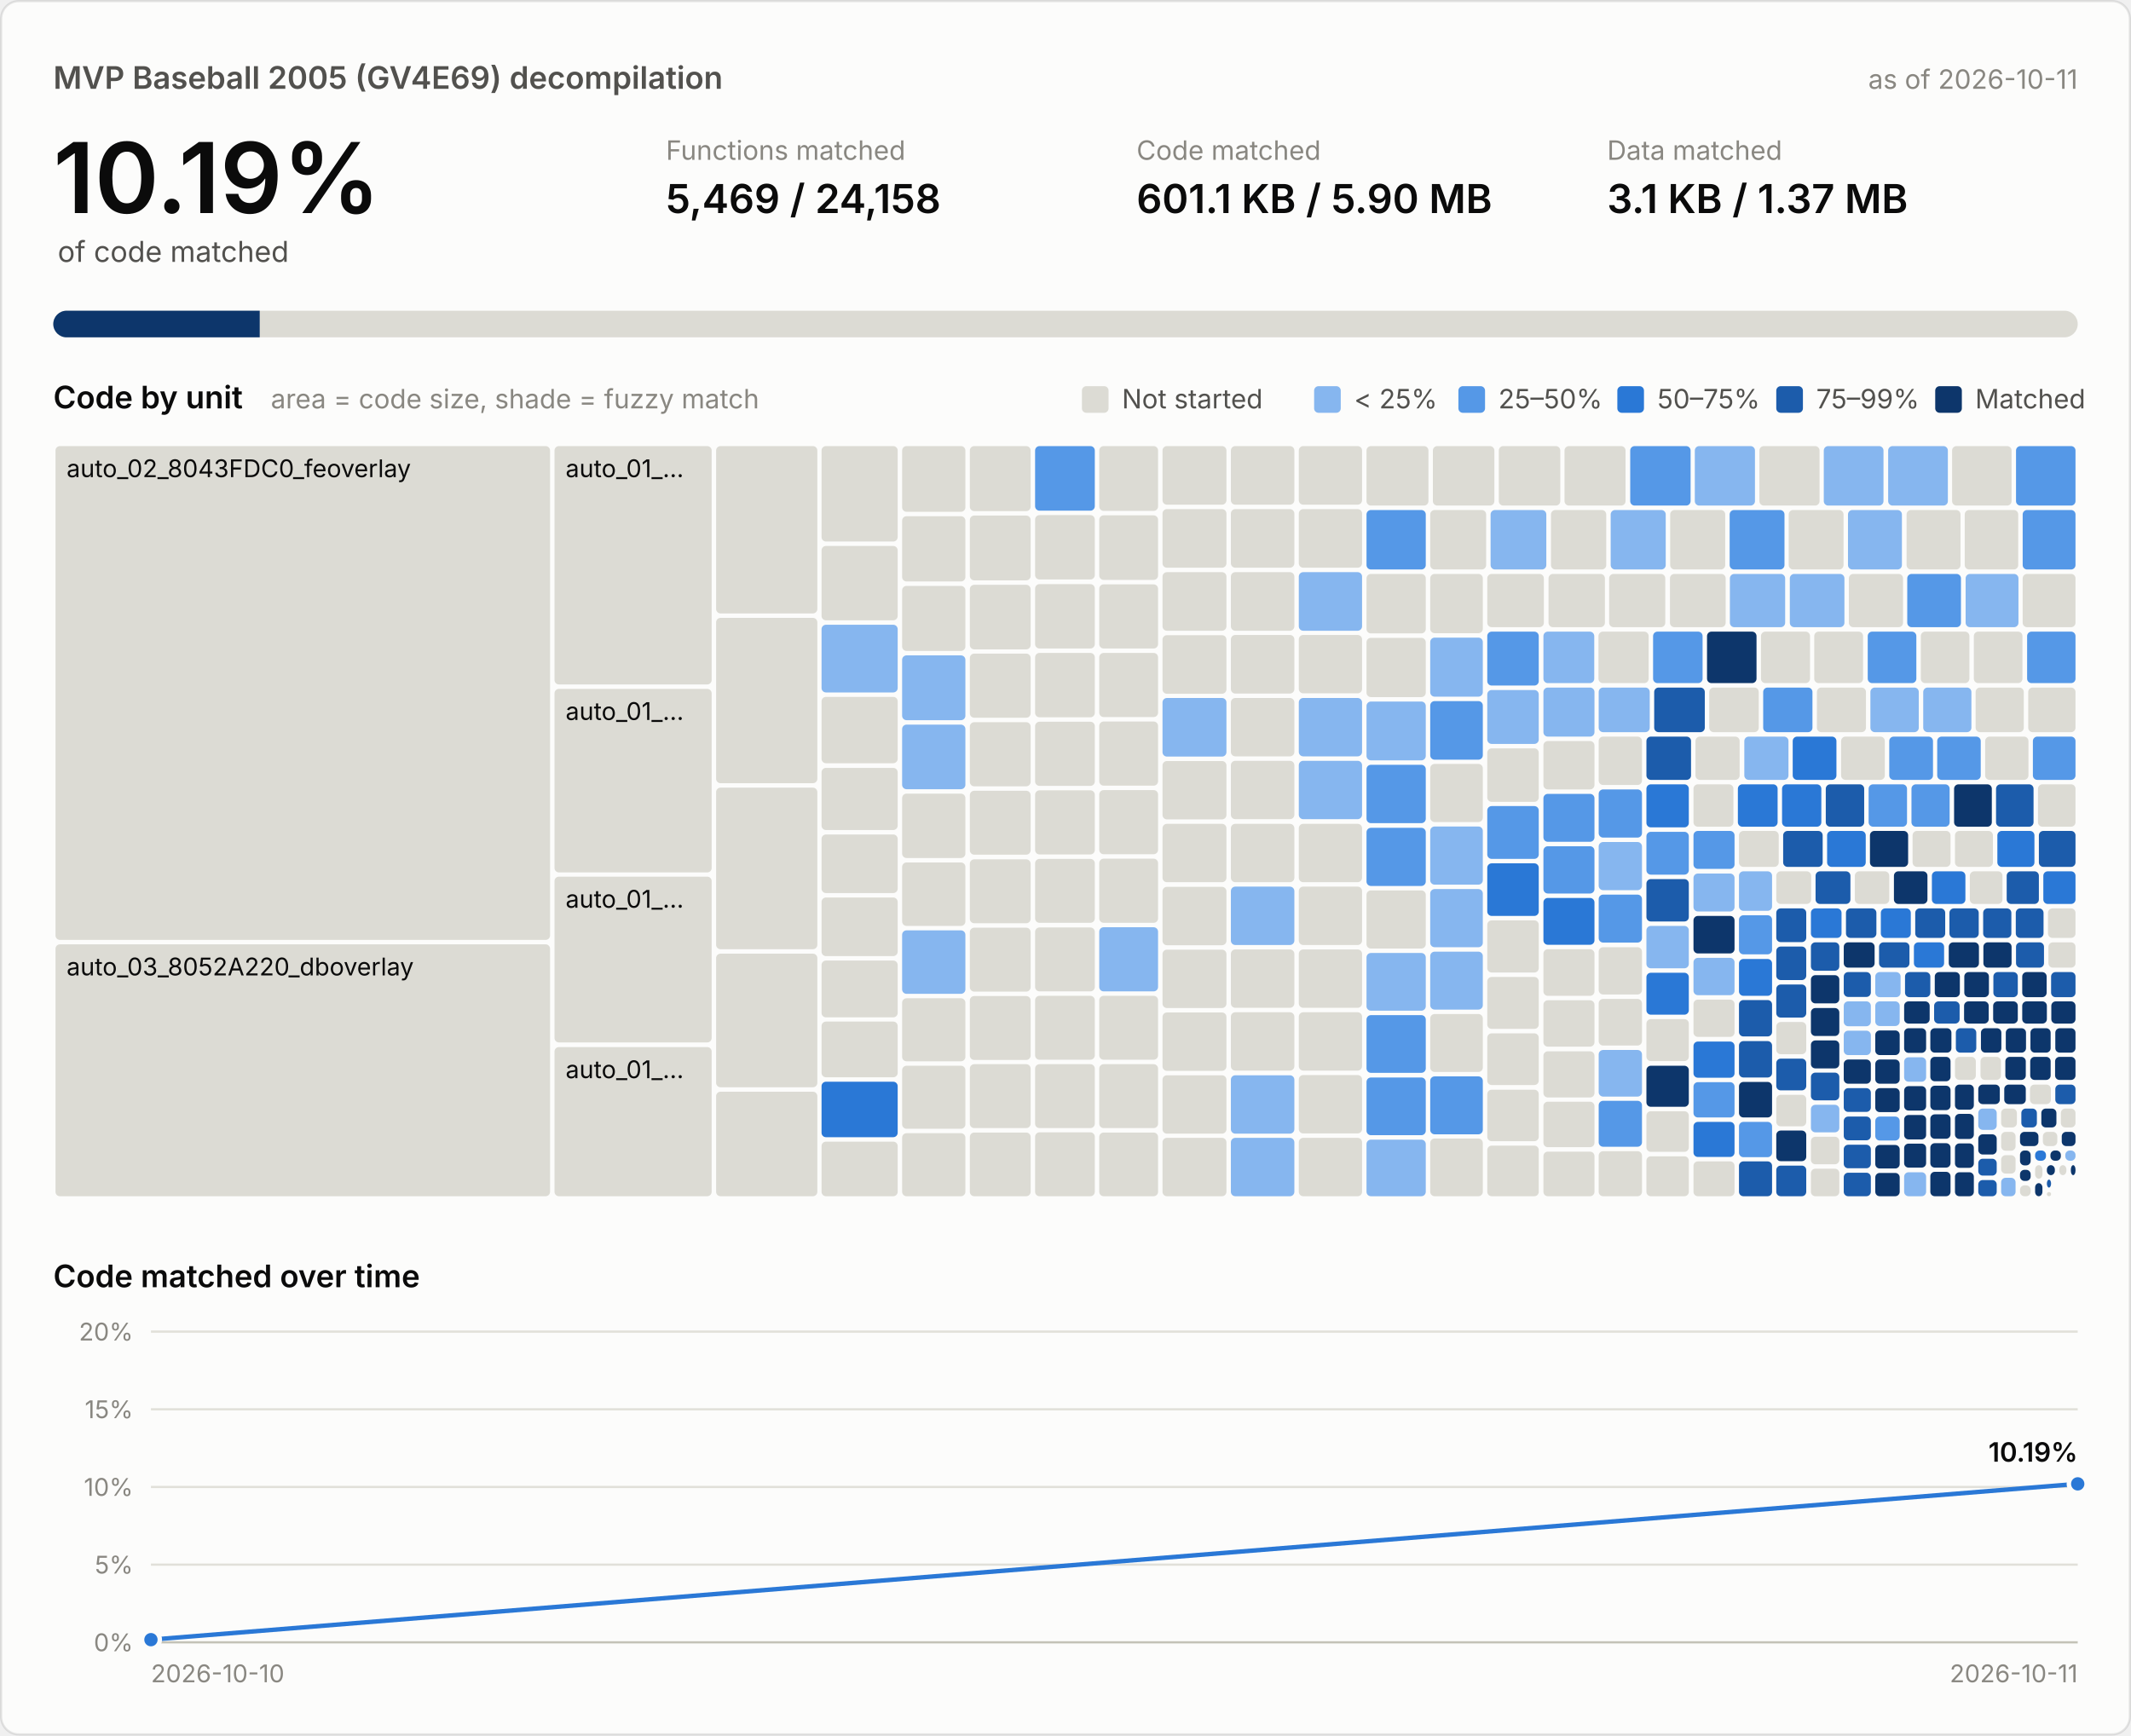
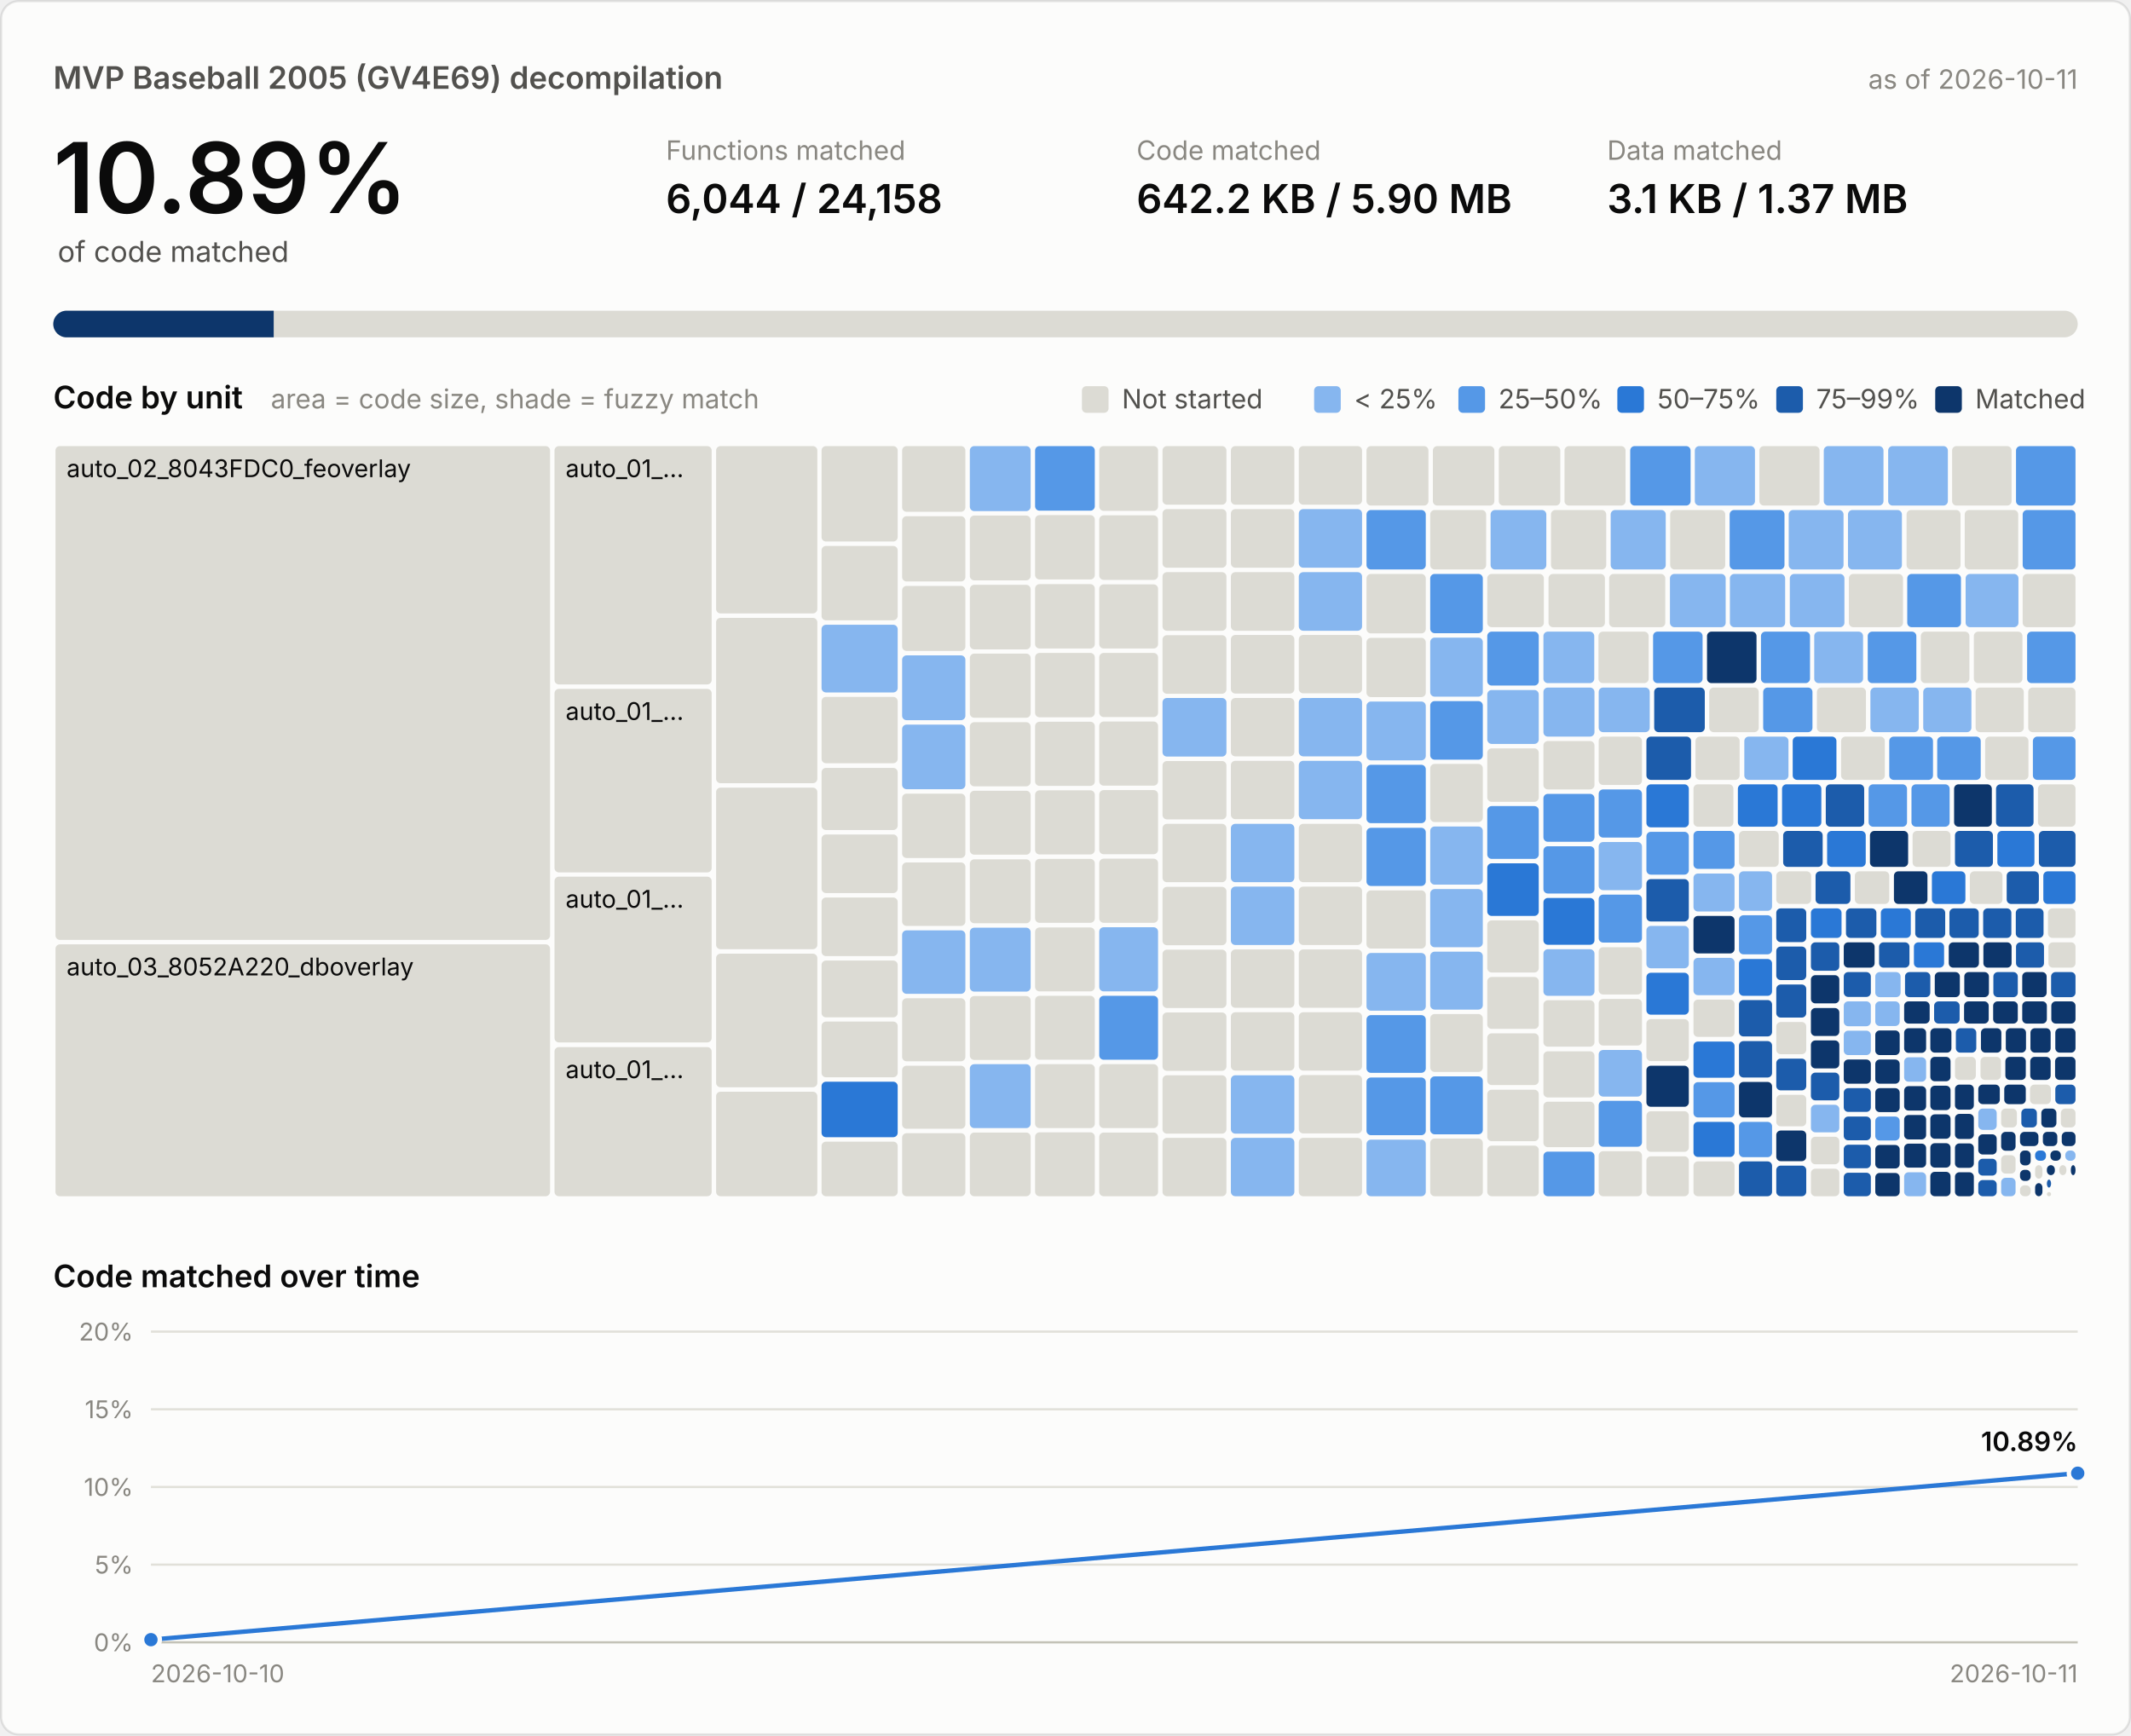
<svg xmlns="http://www.w3.org/2000/svg" width="960" height="782" viewBox="0 0 960 782" role="img" aria-labelledby="title desc">
  <style>
text { font-family: system-ui, -apple-system, "Segoe UI", sans-serif; }
.surface { fill: #fcfcfb; }
.border { fill: none; stroke: rgba(11,11,11,0.10); }
.t1 { fill: #0b0b0b; } .t2 { fill: #52514e; } .t3 { fill: #898781; }
.grid { stroke: #e1e0d9; } .axis { stroke: #c3c2b7; }
.line { fill: none; stroke: #2a78d6; } .dot { fill: #2a78d6; stroke: #fcfcfb; }
.b0 { fill: #dcdbd4; } .b1 { fill: #86b6ef; } .b2 { fill: #5598e7; }
.b3 { fill: #2a78d6; } .b4 { fill: #1c5cab; } .b5 { fill: #0d366b; }
.l0, .l1, .l2, .l3 { fill: #0b0b0b; } .l4, .l5 { fill: #ffffff; }
@media (prefers-color-scheme: dark) {
  .surface { fill: #1a1a19; }
  .border { stroke: rgba(255,255,255,0.10); }
  .t1 { fill: #ffffff; } .t2 { fill: #c3c2b7; } .t3 { fill: #898781; }
  .grid { stroke: #2c2c2a; } .axis { stroke: #383835; }
  .line { stroke: #3987e5; } .dot { fill: #3987e5; stroke: #1a1a19; }
  .b0 { fill: #383835; } .b1 { fill: #184f95; } .b2 { fill: #256abf; }
  .b3 { fill: #3987e5; } .b4 { fill: #6da7ec; } .b5 { fill: #b7d3f6; }
  .l0 { fill: #c3c2b7; } .l1, .l2 { fill: #ffffff; } .l3, .l4, .l5 { fill: #0b0b0b; }
}
</style>
  <rect x="0.5" y="0.5" width="959" height="781" rx="8" class="surface" />
  <rect x="0.5" y="0.5" width="959" height="781" rx="8" class="border" />
  <text x="24.0" y="40.0" class="t2" font-size="14" font-weight="600" text-anchor="start">MVP Baseball 2005 (GV4E69) decompilation</text>
  <text x="936.0" y="40.0" class="t3" font-size="12" font-weight="400" text-anchor="end">as of 2026-10-11</text>
-   <text x="24.0" y="96.0" class="t1" font-size="44" font-weight="600" text-anchor="start">10.19%</text>
+   <text x="24.0" y="96.0" class="t1" font-size="44" font-weight="600" text-anchor="start">10.89%</text>
  <text x="26.0" y="118.0" class="t2" font-size="13" font-weight="400" text-anchor="start">of code matched</text>
  <text x="300.0" y="72.0" class="t3" font-size="12" font-weight="400" text-anchor="start">Functions matched</text>
-   <text x="300.0" y="96.0" class="t1" font-size="18" font-weight="600" text-anchor="start">5,469 / 24,158</text>
+   <text x="300.0" y="96.0" class="t1" font-size="18" font-weight="600" text-anchor="start">6,044 / 24,158</text>
  <text x="512.0" y="72.0" class="t3" font-size="12" font-weight="400" text-anchor="start">Code matched</text>
-   <text x="512.0" y="96.0" class="t1" font-size="18" font-weight="600" text-anchor="start">601.1 KB / 5.90 MB</text>
+   <text x="512.0" y="96.0" class="t1" font-size="18" font-weight="600" text-anchor="start">642.2 KB / 5.90 MB</text>
  <text x="724.0" y="72.0" class="t3" font-size="12" font-weight="400" text-anchor="start">Data matched</text>
  <text x="724.0" y="96.0" class="t1" font-size="18" font-weight="600" text-anchor="start">3.1 KB / 1.37 MB</text>
  <clipPath id="bar">
    <rect x="24" y="140" width="912" height="12" rx="6.0" />
  </clipPath>
  <rect x="24" y="140" width="912" height="12" rx="6.0" class="b0" />
-   <rect x="24" y="140" width="93.0" height="12" class="b5" clip-path="url(#bar)" />
+   <rect x="24" y="140" width="99.3" height="12" class="b5" clip-path="url(#bar)" />
  <text x="24.0" y="184.0" class="t1" font-size="14" font-weight="600" text-anchor="start">Code by unit</text>
  <text x="122.0" y="184.0" class="t3" font-size="12" font-weight="400" text-anchor="start">area = code size, shade = fuzzy match</text>
  <rect x="487.4" y="174" width="12" height="12" rx="2" class="b0" />
  <text x="505.4" y="184.0" class="t2" font-size="12" font-weight="400" text-anchor="start">Not started</text>
  <rect x="592.0" y="174" width="12" height="12" rx="2" class="b1" />
  <text x="610.0" y="184.0" class="t2" font-size="12" font-weight="400" text-anchor="start">&lt; 25%</text>
  <rect x="657.0" y="174" width="12" height="12" rx="2" class="b2" />
  <text x="675.0" y="184.0" class="t2" font-size="12" font-weight="400" text-anchor="start">25–50%</text>
  <rect x="728.6" y="174" width="12" height="12" rx="2" class="b3" />
  <text x="746.6" y="184.0" class="t2" font-size="12" font-weight="400" text-anchor="start">50–75%</text>
  <rect x="800.2" y="174" width="12" height="12" rx="2" class="b4" />
  <text x="818.2" y="184.0" class="t2" font-size="12" font-weight="400" text-anchor="start">75–99%</text>
  <rect x="871.8" y="174" width="12" height="12" rx="2" class="b5" />
  <text x="889.8" y="184.0" class="t2" font-size="12" font-weight="400" text-anchor="start">Matched</text>
  <g id="treemap">
    <rect x="25.0" y="201.0" width="222.8" height="222.5" rx="2" class="b0" />
    <text x="30.0" y="215.0" class="l0" font-size="11" font-weight="400" text-anchor="start">auto_02_8043FDC0_feoverlay</text>
    <rect x="25.0" y="425.5" width="222.8" height="113.5" rx="2" class="b0" />
    <text x="30.0" y="439.5" class="l0" font-size="11" font-weight="400" text-anchor="start">auto_03_8052A220_dboverlay</text>
    <rect x="249.8" y="201.0" width="70.8" height="107.4" rx="2" class="b0" />
    <text x="254.8" y="215.0" class="l0" font-size="11" font-weight="400" text-anchor="start">auto_01_…</text>
    <rect x="249.8" y="310.4" width="70.8" height="82.7" rx="2" class="b0" />
    <text x="254.8" y="324.4" class="l0" font-size="11" font-weight="400" text-anchor="start">auto_01_…</text>
    <rect x="249.8" y="395.0" width="70.8" height="74.7" rx="2" class="b0" />
    <text x="254.8" y="409.0" class="l0" font-size="11" font-weight="400" text-anchor="start">auto_01_…</text>
    <rect x="249.8" y="471.8" width="70.8" height="67.2" rx="2" class="b0" />
    <text x="254.8" y="485.8" class="l0" font-size="11" font-weight="400" text-anchor="start">auto_01_…</text>
    <rect x="322.6" y="201.0" width="45.6" height="75.4" rx="2" class="b0" />
    <rect x="322.6" y="278.4" width="45.6" height="74.5" rx="2" class="b0" />
    <rect x="322.6" y="354.9" width="45.6" height="72.8" rx="2" class="b0" />
    <rect x="322.6" y="429.7" width="45.6" height="60.2" rx="2" class="b0" />
    <rect x="322.6" y="491.9" width="45.6" height="47.1" rx="2" class="b0" />
    <rect x="370.1" y="201.0" width="34.3" height="43.0" rx="2" class="b0" />
    <rect x="370.1" y="246.0" width="34.3" height="33.5" rx="2" class="b0" />
    <rect x="370.1" y="281.5" width="34.3" height="30.5" rx="2" class="b1" />
    <rect x="370.1" y="314.0" width="34.3" height="29.9" rx="2" class="b0" />
    <rect x="370.1" y="346.0" width="34.3" height="28.0" rx="2" class="b0" />
    <rect x="370.1" y="376.0" width="34.3" height="26.4" rx="2" class="b0" />
    <rect x="370.1" y="404.4" width="34.3" height="26.4" rx="2" class="b0" />
    <rect x="370.1" y="432.8" width="34.3" height="25.6" rx="2" class="b0" />
    <rect x="370.1" y="460.3" width="34.3" height="25.1" rx="2" class="b0" />
    <rect x="370.1" y="487.4" width="34.3" height="25.0" rx="2" class="b3" />
    <rect x="370.1" y="514.4" width="34.3" height="24.6" rx="2" class="b0" />
    <rect x="406.4" y="201.0" width="28.5" height="29.6" rx="2" class="b0" />
    <rect x="406.4" y="232.6" width="28.5" height="29.4" rx="2" class="b0" />
    <rect x="406.4" y="264.0" width="28.5" height="29.3" rx="2" class="b0" />
    <rect x="406.4" y="295.3" width="28.5" height="29.2" rx="2" class="b1" />
    <rect x="406.4" y="326.5" width="28.5" height="29.1" rx="2" class="b1" />
    <rect x="406.4" y="357.6" width="28.5" height="29.0" rx="2" class="b0" />
    <rect x="406.4" y="388.6" width="28.5" height="28.6" rx="2" class="b0" />
    <rect x="406.4" y="419.2" width="28.5" height="28.6" rx="2" class="b1" />
    <rect x="406.4" y="449.8" width="28.5" height="28.4" rx="2" class="b0" />
    <rect x="406.4" y="480.2" width="28.5" height="28.4" rx="2" class="b0" />
    <rect x="406.4" y="510.6" width="28.5" height="28.4" rx="2" class="b0" />
-     <rect x="436.9" y="201.0" width="27.4" height="29.3" rx="2" class="b0" />
+     <rect x="436.9" y="201.0" width="27.4" height="29.3" rx="2" class="b1" />
    <rect x="436.9" y="232.3" width="27.4" height="29.2" rx="2" class="b0" />
    <rect x="436.9" y="263.5" width="27.4" height="29.1" rx="2" class="b0" />
    <rect x="436.9" y="294.5" width="27.4" height="28.9" rx="2" class="b0" />
    <rect x="436.9" y="325.4" width="27.4" height="28.9" rx="2" class="b0" />
    <rect x="436.9" y="356.3" width="27.4" height="28.8" rx="2" class="b0" />
    <rect x="436.9" y="387.2" width="27.4" height="28.8" rx="2" class="b0" />
-     <rect x="436.9" y="418.0" width="27.4" height="28.8" rx="2" class="b0" />
+     <rect x="436.9" y="418.0" width="27.4" height="28.8" rx="2" class="b1" />
    <rect x="436.9" y="448.8" width="27.4" height="28.8" rx="2" class="b0" />
-     <rect x="436.9" y="479.5" width="27.4" height="28.8" rx="2" class="b0" />
+     <rect x="436.9" y="479.5" width="27.4" height="28.8" rx="2" class="b1" />
    <rect x="436.9" y="510.3" width="27.4" height="28.7" rx="2" class="b0" />
    <rect x="466.3" y="201.0" width="26.9" height="29.1" rx="2" class="b2" />
    <rect x="466.3" y="232.1" width="26.9" height="29.0" rx="2" class="b0" />
    <rect x="466.3" y="263.2" width="26.9" height="29.0" rx="2" class="b0" />
    <rect x="466.3" y="294.2" width="26.9" height="29.0" rx="2" class="b0" />
    <rect x="466.3" y="325.2" width="26.9" height="28.9" rx="2" class="b0" />
    <rect x="466.3" y="356.1" width="26.9" height="28.9" rx="2" class="b0" />
    <rect x="466.3" y="387.0" width="26.9" height="28.8" rx="2" class="b0" />
    <rect x="466.3" y="417.9" width="26.9" height="28.8" rx="2" class="b0" />
    <rect x="466.3" y="448.7" width="26.9" height="28.8" rx="2" class="b0" />
    <rect x="466.3" y="479.5" width="26.9" height="28.8" rx="2" class="b0" />
    <rect x="466.3" y="510.2" width="26.9" height="28.8" rx="2" class="b0" />
    <rect x="495.2" y="201.0" width="26.5" height="29.2" rx="2" class="b0" />
    <rect x="495.2" y="232.2" width="26.5" height="29.1" rx="2" class="b0" />
    <rect x="495.2" y="263.3" width="26.5" height="28.9" rx="2" class="b0" />
    <rect x="495.2" y="294.2" width="26.5" height="28.9" rx="2" class="b0" />
    <rect x="495.2" y="325.1" width="26.5" height="28.9" rx="2" class="b0" />
    <rect x="495.2" y="356.0" width="26.5" height="28.9" rx="2" class="b0" />
    <rect x="495.2" y="386.9" width="26.5" height="28.9" rx="2" class="b0" />
    <rect x="495.2" y="417.8" width="26.5" height="28.9" rx="2" class="b1" />
-     <rect x="495.2" y="448.7" width="26.5" height="28.8" rx="2" class="b0" />
+     <rect x="495.2" y="448.7" width="26.5" height="28.8" rx="2" class="b2" />
    <rect x="495.2" y="479.5" width="26.5" height="28.8" rx="2" class="b0" />
    <rect x="495.2" y="510.3" width="26.5" height="28.7" rx="2" class="b0" />
    <rect x="523.7" y="201.0" width="28.8" height="26.4" rx="2" class="b0" />
    <rect x="523.7" y="229.4" width="28.8" height="26.4" rx="2" class="b0" />
    <rect x="523.7" y="257.8" width="28.8" height="26.4" rx="2" class="b0" />
    <rect x="523.7" y="286.2" width="28.8" height="26.4" rx="2" class="b0" />
    <rect x="523.7" y="314.5" width="28.8" height="26.4" rx="2" class="b1" />
    <rect x="523.7" y="342.9" width="28.8" height="26.3" rx="2" class="b0" />
    <rect x="523.7" y="371.2" width="28.8" height="26.3" rx="2" class="b0" />
    <rect x="523.7" y="399.6" width="28.8" height="26.3" rx="2" class="b0" />
    <rect x="523.7" y="427.9" width="28.8" height="26.3" rx="2" class="b0" />
    <rect x="523.7" y="456.2" width="28.8" height="26.3" rx="2" class="b0" />
    <rect x="523.7" y="484.5" width="28.8" height="26.3" rx="2" class="b0" />
    <rect x="523.7" y="512.7" width="28.8" height="26.3" rx="2" class="b0" />
    <rect x="554.5" y="201.0" width="28.6" height="26.4" rx="2" class="b0" />
    <rect x="554.5" y="229.4" width="28.6" height="26.4" rx="2" class="b0" />
    <rect x="554.5" y="257.8" width="28.6" height="26.4" rx="2" class="b0" />
    <rect x="554.5" y="286.1" width="28.6" height="26.4" rx="2" class="b0" />
    <rect x="554.5" y="314.5" width="28.6" height="26.3" rx="2" class="b0" />
    <rect x="554.5" y="342.8" width="28.6" height="26.3" rx="2" class="b0" />
-     <rect x="554.5" y="371.2" width="28.6" height="26.3" rx="2" class="b0" />
+     <rect x="554.5" y="371.2" width="28.6" height="26.3" rx="2" class="b1" />
    <rect x="554.5" y="399.5" width="28.6" height="26.3" rx="2" class="b1" />
    <rect x="554.5" y="427.8" width="28.6" height="26.3" rx="2" class="b0" />
    <rect x="554.5" y="456.1" width="28.6" height="26.3" rx="2" class="b0" />
    <rect x="554.5" y="484.5" width="28.6" height="26.3" rx="2" class="b1" />
    <rect x="554.5" y="512.7" width="28.6" height="26.3" rx="2" class="b1" />
    <rect x="585.1" y="201.0" width="28.5" height="26.4" rx="2" class="b0" />
-     <rect x="585.1" y="229.4" width="28.5" height="26.4" rx="2" class="b0" />
+     <rect x="585.1" y="229.4" width="28.5" height="26.4" rx="2" class="b1" />
    <rect x="585.1" y="257.8" width="28.5" height="26.4" rx="2" class="b1" />
    <rect x="585.1" y="286.1" width="28.5" height="26.3" rx="2" class="b0" />
    <rect x="585.1" y="314.5" width="28.5" height="26.3" rx="2" class="b1" />
    <rect x="585.1" y="342.8" width="28.5" height="26.3" rx="2" class="b1" />
    <rect x="585.1" y="371.2" width="28.5" height="26.3" rx="2" class="b0" />
    <rect x="585.1" y="399.5" width="28.5" height="26.3" rx="2" class="b0" />
    <rect x="585.1" y="427.8" width="28.5" height="26.3" rx="2" class="b0" />
    <rect x="585.1" y="456.1" width="28.5" height="26.3" rx="2" class="b0" />
    <rect x="585.1" y="484.4" width="28.5" height="26.3" rx="2" class="b0" />
    <rect x="585.1" y="512.7" width="28.5" height="26.3" rx="2" class="b0" />
    <rect x="615.6" y="201.0" width="27.9" height="26.8" rx="2" class="b0" />
    <rect x="645.5" y="201.0" width="27.7" height="26.8" rx="2" class="b0" />
    <rect x="675.2" y="201.0" width="27.7" height="26.8" rx="2" class="b0" />
    <rect x="704.8" y="201.0" width="27.5" height="26.8" rx="2" class="b0" />
    <rect x="734.4" y="201.0" width="27.2" height="26.8" rx="2" class="b2" />
    <rect x="763.5" y="201.0" width="27.1" height="26.8" rx="2" class="b1" />
    <rect x="792.6" y="201.0" width="27.1" height="26.8" rx="2" class="b0" />
    <rect x="821.6" y="201.0" width="26.9" height="26.8" rx="2" class="b1" />
    <rect x="850.6" y="201.0" width="26.9" height="26.8" rx="2" class="b1" />
    <rect x="879.4" y="201.0" width="26.8" height="26.8" rx="2" class="b0" />
    <rect x="908.2" y="201.0" width="26.8" height="26.8" rx="2" class="b2" />
    <rect x="615.6" y="229.8" width="26.7" height="26.8" rx="2" class="b2" />
    <rect x="615.6" y="258.6" width="26.7" height="26.8" rx="2" class="b0" />
    <rect x="615.6" y="287.4" width="26.7" height="26.7" rx="2" class="b0" />
    <rect x="615.6" y="316.1" width="26.7" height="26.5" rx="2" class="b1" />
    <rect x="615.6" y="344.6" width="26.7" height="26.3" rx="2" class="b2" />
    <rect x="615.6" y="373.0" width="26.7" height="26.2" rx="2" class="b2" />
    <rect x="615.6" y="401.2" width="26.7" height="26.2" rx="2" class="b0" />
    <rect x="615.6" y="429.4" width="26.7" height="26.0" rx="2" class="b1" />
    <rect x="615.6" y="457.4" width="26.7" height="26.0" rx="2" class="b2" />
    <rect x="615.6" y="485.5" width="26.7" height="26.0" rx="2" class="b2" />
    <rect x="615.6" y="513.5" width="26.7" height="25.5" rx="2" class="b1" />
    <rect x="644.3" y="229.8" width="25.2" height="26.8" rx="2" class="b0" />
    <rect x="671.5" y="229.8" width="25.1" height="26.8" rx="2" class="b1" />
    <rect x="698.7" y="229.8" width="24.9" height="26.8" rx="2" class="b0" />
    <rect x="725.6" y="229.8" width="24.8" height="26.8" rx="2" class="b1" />
    <rect x="752.4" y="229.8" width="24.8" height="26.8" rx="2" class="b0" />
    <rect x="779.2" y="229.8" width="24.7" height="26.8" rx="2" class="b2" />
-     <rect x="805.8" y="229.8" width="24.7" height="26.8" rx="2" class="b0" />
+     <rect x="805.8" y="229.8" width="24.7" height="26.8" rx="2" class="b1" />
    <rect x="832.5" y="229.8" width="24.3" height="26.8" rx="2" class="b1" />
    <rect x="858.9" y="229.8" width="24.3" height="26.8" rx="2" class="b0" />
    <rect x="885.1" y="229.8" width="24.1" height="26.8" rx="2" class="b0" />
    <rect x="911.2" y="229.8" width="23.8" height="26.8" rx="2" class="b2" />
-     <rect x="644.3" y="258.6" width="23.7" height="26.7" rx="2" class="b0" />
+     <rect x="644.3" y="258.6" width="23.7" height="26.7" rx="2" class="b2" />
    <rect x="644.3" y="287.3" width="23.7" height="26.6" rx="2" class="b1" />
    <rect x="644.3" y="315.9" width="23.7" height="26.4" rx="2" class="b2" />
    <rect x="644.3" y="344.2" width="23.7" height="26.2" rx="2" class="b0" />
    <rect x="644.3" y="372.4" width="23.7" height="26.2" rx="2" class="b1" />
    <rect x="644.3" y="400.6" width="23.7" height="26.2" rx="2" class="b1" />
    <rect x="644.3" y="428.8" width="23.7" height="26.1" rx="2" class="b1" />
    <rect x="644.3" y="456.9" width="23.7" height="26.1" rx="2" class="b0" />
    <rect x="644.3" y="485.0" width="23.7" height="26.1" rx="2" class="b2" />
    <rect x="644.3" y="513.0" width="23.7" height="26.0" rx="2" class="b0" />
    <rect x="670.0" y="258.6" width="25.5" height="24.0" rx="2" class="b0" />
    <rect x="697.6" y="258.6" width="25.4" height="24.0" rx="2" class="b0" />
    <rect x="724.9" y="258.6" width="25.3" height="24.0" rx="2" class="b0" />
-     <rect x="752.3" y="258.6" width="25.1" height="24.0" rx="2" class="b0" />
+     <rect x="752.3" y="258.6" width="25.1" height="24.0" rx="2" class="b1" />
    <rect x="779.3" y="258.6" width="24.9" height="24.0" rx="2" class="b1" />
    <rect x="806.3" y="258.6" width="24.6" height="24.0" rx="2" class="b1" />
    <rect x="832.9" y="258.6" width="24.4" height="24.0" rx="2" class="b0" />
    <rect x="859.2" y="258.6" width="24.2" height="24.0" rx="2" class="b2" />
    <rect x="885.5" y="258.6" width="23.8" height="24.0" rx="2" class="b1" />
    <rect x="911.2" y="258.6" width="23.8" height="24.0" rx="2" class="b0" />
    <rect x="670.0" y="284.6" width="23.2" height="24.3" rx="2" class="b2" />
    <rect x="670.0" y="310.9" width="23.2" height="24.3" rx="2" class="b1" />
    <rect x="670.0" y="337.2" width="23.2" height="24.1" rx="2" class="b0" />
    <rect x="670.0" y="363.2" width="23.2" height="23.8" rx="2" class="b2" />
    <rect x="670.0" y="389.0" width="23.2" height="23.7" rx="2" class="b3" />
    <rect x="670.0" y="414.7" width="23.2" height="23.5" rx="2" class="b0" />
    <rect x="670.0" y="440.2" width="23.2" height="23.4" rx="2" class="b0" />
    <rect x="670.0" y="465.6" width="23.2" height="23.3" rx="2" class="b0" />
    <rect x="670.0" y="491.0" width="23.2" height="23.2" rx="2" class="b0" />
    <rect x="670.0" y="516.2" width="23.2" height="22.8" rx="2" class="b0" />
    <rect x="695.3" y="284.6" width="22.9" height="23.2" rx="2" class="b1" />
    <rect x="720.1" y="284.6" width="22.6" height="23.2" rx="2" class="b0" />
    <rect x="744.7" y="284.6" width="22.3" height="23.2" rx="2" class="b2" />
    <rect x="769.0" y="284.6" width="22.3" height="23.2" rx="2" class="b5" />
-     <rect x="793.3" y="284.6" width="22.1" height="23.2" rx="2" class="b0" />
-     <rect x="817.3" y="284.6" width="22.0" height="23.2" rx="2" class="b0" />
+     <rect x="793.3" y="284.6" width="22.1" height="23.2" rx="2" class="b2" />
+     <rect x="817.3" y="284.6" width="22.0" height="23.2" rx="2" class="b1" />
    <rect x="841.4" y="284.6" width="21.9" height="23.2" rx="2" class="b2" />
    <rect x="865.3" y="284.6" width="21.9" height="23.2" rx="2" class="b0" />
    <rect x="889.2" y="284.6" width="21.9" height="23.2" rx="2" class="b0" />
    <rect x="913.2" y="284.6" width="21.8" height="23.2" rx="2" class="b2" />
    <rect x="695.3" y="309.8" width="23.0" height="22.1" rx="2" class="b1" />
    <rect x="695.3" y="333.9" width="23.0" height="21.8" rx="2" class="b0" />
    <rect x="695.3" y="357.7" width="23.0" height="21.6" rx="2" class="b2" />
    <rect x="695.3" y="381.3" width="23.0" height="21.3" rx="2" class="b2" />
    <rect x="695.3" y="404.6" width="23.0" height="21.1" rx="2" class="b3" />
-     <rect x="695.3" y="427.7" width="23.0" height="21.0" rx="2" class="b0" />
+     <rect x="695.3" y="427.7" width="23.0" height="21.0" rx="2" class="b1" />
    <rect x="695.3" y="450.7" width="23.0" height="20.9" rx="2" class="b0" />
    <rect x="695.3" y="473.7" width="23.0" height="20.8" rx="2" class="b0" />
    <rect x="695.3" y="496.4" width="23.0" height="20.5" rx="2" class="b0" />
-     <rect x="695.3" y="518.9" width="23.0" height="20.1" rx="2" class="b0" />
+     <rect x="695.3" y="518.9" width="23.0" height="20.1" rx="2" class="b2" />
    <rect x="720.2" y="309.8" width="23.0" height="20.1" rx="2" class="b1" />
    <rect x="745.2" y="309.8" width="22.8" height="20.1" rx="2" class="b4" />
    <rect x="770.0" y="309.8" width="22.3" height="20.1" rx="2" class="b0" />
    <rect x="794.3" y="309.8" width="22.2" height="20.1" rx="2" class="b2" />
    <rect x="818.5" y="309.8" width="22.1" height="20.1" rx="2" class="b0" />
    <rect x="842.6" y="309.8" width="21.8" height="20.1" rx="2" class="b1" />
    <rect x="866.4" y="309.8" width="21.7" height="20.1" rx="2" class="b1" />
    <rect x="890.0" y="309.8" width="21.7" height="20.1" rx="2" class="b0" />
    <rect x="913.7" y="309.8" width="21.3" height="20.1" rx="2" class="b0" />
    <rect x="720.2" y="331.9" width="19.5" height="21.8" rx="2" class="b0" />
    <rect x="720.2" y="355.7" width="19.5" height="21.7" rx="2" class="b2" />
    <rect x="720.2" y="379.4" width="19.5" height="21.7" rx="2" class="b1" />
    <rect x="720.2" y="403.1" width="19.5" height="21.6" rx="2" class="b2" />
    <rect x="720.2" y="426.8" width="19.5" height="21.3" rx="2" class="b0" />
    <rect x="720.2" y="450.1" width="19.5" height="21.0" rx="2" class="b0" />
    <rect x="720.2" y="473.1" width="19.5" height="21.0" rx="2" class="b1" />
    <rect x="720.2" y="496.0" width="19.5" height="20.7" rx="2" class="b2" />
    <rect x="720.2" y="518.7" width="19.5" height="20.3" rx="2" class="b0" />
    <rect x="741.7" y="331.9" width="20.1" height="19.5" rx="2" class="b4" />
    <rect x="763.8" y="331.9" width="19.9" height="19.5" rx="2" class="b0" />
    <rect x="785.8" y="331.9" width="19.9" height="19.5" rx="2" class="b1" />
    <rect x="807.6" y="331.9" width="19.7" height="19.5" rx="2" class="b3" />
    <rect x="829.4" y="331.9" width="19.7" height="19.5" rx="2" class="b0" />
    <rect x="851.1" y="331.9" width="19.7" height="19.5" rx="2" class="b2" />
    <rect x="872.7" y="331.9" width="19.6" height="19.5" rx="2" class="b2" />
    <rect x="894.3" y="331.9" width="19.5" height="19.5" rx="2" class="b0" />
    <rect x="915.8" y="331.9" width="19.2" height="19.5" rx="2" class="b2" />
    <rect x="741.7" y="353.4" width="19.1" height="19.4" rx="2" class="b3" />
    <rect x="741.7" y="374.8" width="19.1" height="19.3" rx="2" class="b2" />
    <rect x="741.7" y="396.1" width="19.1" height="19.1" rx="2" class="b4" />
    <rect x="741.7" y="417.2" width="19.1" height="19.1" rx="2" class="b1" />
    <rect x="741.7" y="438.3" width="19.1" height="18.9" rx="2" class="b3" />
    <rect x="741.7" y="459.2" width="19.1" height="18.9" rx="2" class="b0" />
    <rect x="741.7" y="480.2" width="19.1" height="18.5" rx="2" class="b5" />
    <rect x="741.7" y="500.7" width="19.1" height="18.3" rx="2" class="b0" />
    <rect x="741.7" y="521.0" width="19.1" height="18.0" rx="2" class="b0" />
    <rect x="762.9" y="353.4" width="18.0" height="19.1" rx="2" class="b0" />
    <rect x="782.9" y="353.4" width="17.9" height="19.1" rx="2" class="b3" />
    <rect x="802.8" y="353.4" width="17.7" height="19.1" rx="2" class="b3" />
    <rect x="822.5" y="353.4" width="17.3" height="19.1" rx="2" class="b4" />
    <rect x="841.8" y="353.4" width="17.3" height="19.1" rx="2" class="b2" />
    <rect x="861.1" y="353.4" width="17.2" height="19.1" rx="2" class="b2" />
    <rect x="880.3" y="353.4" width="17.0" height="19.1" rx="2" class="b5" />
    <rect x="899.2" y="353.4" width="16.9" height="19.1" rx="2" class="b4" />
    <rect x="918.1" y="353.4" width="16.9" height="19.1" rx="2" class="b0" />
    <rect x="762.9" y="374.4" width="18.5" height="17.1" rx="2" class="b2" />
    <rect x="762.9" y="393.6" width="18.5" height="17.1" rx="2" class="b1" />
    <rect x="762.9" y="412.7" width="18.5" height="16.9" rx="2" class="b5" />
    <rect x="762.9" y="431.6" width="18.5" height="16.8" rx="2" class="b1" />
    <rect x="762.9" y="450.4" width="18.5" height="16.8" rx="2" class="b0" />
    <rect x="762.9" y="469.3" width="18.5" height="16.3" rx="2" class="b3" />
    <rect x="762.9" y="487.6" width="18.5" height="15.9" rx="2" class="b2" />
    <rect x="762.9" y="505.5" width="18.5" height="15.8" rx="2" class="b3" />
    <rect x="762.9" y="523.3" width="18.5" height="15.7" rx="2" class="b0" />
    <rect x="783.4" y="374.4" width="17.9" height="16.2" rx="2" class="b0" />
    <rect x="803.3" y="374.4" width="17.8" height="16.2" rx="2" class="b4" />
    <rect x="823.1" y="374.4" width="17.4" height="16.2" rx="2" class="b3" />
    <rect x="842.4" y="374.4" width="17.2" height="16.2" rx="2" class="b5" />
    <rect x="861.6" y="374.4" width="17.1" height="16.2" rx="2" class="b0" />
-     <rect x="880.7" y="374.4" width="17.1" height="16.2" rx="2" class="b0" />
+     <rect x="880.7" y="374.4" width="17.1" height="16.2" rx="2" class="b4" />
    <rect x="899.8" y="374.4" width="16.7" height="16.2" rx="2" class="b3" />
    <rect x="918.5" y="374.4" width="16.5" height="16.2" rx="2" class="b4" />
    <rect x="783.4" y="392.6" width="14.9" height="17.8" rx="2" class="b1" />
    <rect x="783.4" y="412.4" width="14.9" height="17.6" rx="2" class="b2" />
    <rect x="783.4" y="432.1" width="14.9" height="16.6" rx="2" class="b3" />
    <rect x="783.4" y="450.6" width="14.9" height="16.4" rx="2" class="b4" />
    <rect x="783.4" y="469.1" width="14.9" height="16.4" rx="2" class="b4" />
    <rect x="783.4" y="487.5" width="14.9" height="16.0" rx="2" class="b5" />
    <rect x="783.4" y="505.5" width="14.9" height="15.9" rx="2" class="b2" />
    <rect x="783.4" y="523.3" width="14.9" height="15.7" rx="2" class="b4" />
    <rect x="800.2" y="392.6" width="15.7" height="14.7" rx="2" class="b0" />
    <rect x="817.9" y="392.6" width="15.7" height="14.7" rx="2" class="b4" />
    <rect x="835.6" y="392.6" width="15.5" height="14.7" rx="2" class="b0" />
    <rect x="853.2" y="392.6" width="15.1" height="14.7" rx="2" class="b5" />
    <rect x="870.3" y="392.6" width="15.1" height="14.7" rx="2" class="b3" />
    <rect x="887.4" y="392.6" width="14.7" height="14.7" rx="2" class="b0" />
    <rect x="904.0" y="392.6" width="14.5" height="14.7" rx="2" class="b4" />
    <rect x="920.5" y="392.6" width="14.5" height="14.7" rx="2" class="b3" />
    <rect x="800.2" y="409.3" width="13.5" height="15.2" rx="2" class="b4" />
    <rect x="800.2" y="426.5" width="13.5" height="15.1" rx="2" class="b4" />
    <rect x="800.2" y="443.6" width="13.5" height="14.9" rx="2" class="b4" />
    <rect x="800.2" y="460.5" width="13.5" height="14.5" rx="2" class="b0" />
    <rect x="800.2" y="477.0" width="13.5" height="14.3" rx="2" class="b4" />
    <rect x="800.2" y="493.3" width="13.5" height="14.2" rx="2" class="b0" />
    <rect x="800.2" y="509.4" width="13.5" height="13.8" rx="2" class="b5" />
    <rect x="800.2" y="525.2" width="13.5" height="13.8" rx="2" class="b4" />
    <rect x="815.8" y="409.3" width="13.8" height="13.3" rx="2" class="b3" />
    <rect x="831.6" y="409.3" width="13.7" height="13.3" rx="2" class="b4" />
    <rect x="847.3" y="409.3" width="13.5" height="13.3" rx="2" class="b3" />
    <rect x="862.8" y="409.3" width="13.5" height="13.3" rx="2" class="b4" />
    <rect x="878.2" y="409.3" width="13.2" height="13.3" rx="2" class="b4" />
    <rect x="893.4" y="409.3" width="12.7" height="13.3" rx="2" class="b4" />
    <rect x="908.1" y="409.3" width="12.5" height="13.3" rx="2" class="b4" />
    <rect x="922.6" y="409.3" width="12.4" height="13.3" rx="2" class="b0" />
    <rect x="815.8" y="424.6" width="12.8" height="12.8" rx="2" class="b4" />
    <rect x="815.8" y="439.4" width="12.8" height="12.7" rx="2" class="b5" />
    <rect x="815.8" y="454.2" width="12.8" height="12.6" rx="2" class="b5" />
    <rect x="815.8" y="468.8" width="12.8" height="12.6" rx="2" class="b5" />
    <rect x="815.8" y="483.3" width="12.8" height="12.5" rx="2" class="b4" />
    <rect x="815.8" y="497.8" width="12.8" height="12.4" rx="2" class="b1" />
    <rect x="815.8" y="512.2" width="12.8" height="12.4" rx="2" class="b0" />
    <rect x="815.8" y="526.6" width="12.8" height="12.4" rx="2" class="b0" />
    <rect x="830.6" y="424.6" width="13.9" height="11.4" rx="2" class="b5" />
    <rect x="846.5" y="424.6" width="13.7" height="11.4" rx="2" class="b4" />
    <rect x="862.2" y="424.6" width="13.6" height="11.4" rx="2" class="b3" />
    <rect x="877.9" y="424.6" width="13.6" height="11.4" rx="2" class="b5" />
    <rect x="893.5" y="424.6" width="12.7" height="11.4" rx="2" class="b5" />
    <rect x="908.2" y="424.6" width="12.6" height="11.4" rx="2" class="b4" />
    <rect x="922.8" y="424.6" width="12.2" height="11.4" rx="2" class="b0" />
    <rect x="830.6" y="438.0" width="12.2" height="11.2" rx="2" class="b4" />
    <rect x="830.6" y="451.2" width="12.2" height="11.2" rx="2" class="b1" />
    <rect x="830.6" y="464.4" width="12.2" height="11.0" rx="2" class="b1" />
    <rect x="830.6" y="477.4" width="12.2" height="10.9" rx="2" class="b5" />
    <rect x="830.6" y="490.3" width="12.2" height="10.7" rx="2" class="b4" />
    <rect x="830.6" y="503.1" width="12.2" height="10.7" rx="2" class="b4" />
    <rect x="830.6" y="515.8" width="12.2" height="10.6" rx="2" class="b4" />
    <rect x="830.6" y="528.4" width="12.2" height="10.6" rx="2" class="b4" />
    <rect x="844.8" y="438.0" width="11.4" height="11.3" rx="2" class="b1" />
    <rect x="858.2" y="438.0" width="11.4" height="11.3" rx="2" class="b4" />
    <rect x="871.6" y="438.0" width="11.3" height="11.3" rx="2" class="b5" />
    <rect x="884.9" y="438.0" width="11.1" height="11.3" rx="2" class="b5" />
    <rect x="898.0" y="438.0" width="11.0" height="11.3" rx="2" class="b4" />
    <rect x="911.0" y="438.0" width="11.0" height="11.3" rx="2" class="b5" />
    <rect x="924.0" y="438.0" width="11.0" height="11.3" rx="2" class="b4" />
    <rect x="844.8" y="451.2" width="11.0" height="11.1" rx="2" class="b1" />
    <rect x="844.8" y="464.3" width="11.0" height="11.1" rx="2" class="b5" />
    <rect x="844.8" y="477.4" width="11.0" height="10.9" rx="2" class="b5" />
    <rect x="844.8" y="490.3" width="11.0" height="10.8" rx="2" class="b5" />
    <rect x="844.8" y="503.1" width="11.0" height="10.8" rx="2" class="b2" />
    <rect x="844.8" y="515.9" width="11.0" height="10.6" rx="2" class="b5" />
    <rect x="844.8" y="528.5" width="11.0" height="10.5" rx="2" class="b5" />
    <rect x="857.8" y="451.2" width="11.5" height="10.0" rx="2" class="b5" />
    <rect x="871.3" y="451.2" width="11.5" height="10.0" rx="2" class="b4" />
    <rect x="884.8" y="451.2" width="11.1" height="10.0" rx="2" class="b5" />
    <rect x="897.9" y="451.2" width="11.1" height="10.0" rx="2" class="b5" />
    <rect x="911.0" y="451.2" width="11.1" height="10.0" rx="2" class="b5" />
    <rect x="924.1" y="451.2" width="10.9" height="10.0" rx="2" class="b5" />
    <rect x="857.8" y="463.3" width="9.9" height="11.1" rx="2" class="b5" />
    <rect x="857.8" y="476.4" width="9.9" height="11.0" rx="2" class="b1" />
    <rect x="857.8" y="489.4" width="9.9" height="11.0" rx="2" class="b5" />
    <rect x="857.8" y="502.4" width="9.9" height="11.0" rx="2" class="b5" />
    <rect x="857.8" y="515.3" width="9.9" height="10.8" rx="2" class="b5" />
    <rect x="857.8" y="528.2" width="9.9" height="10.8" rx="2" class="b1" />
    <rect x="869.6" y="463.3" width="9.5" height="11.0" rx="2" class="b5" />
    <rect x="881.1" y="463.3" width="9.2" height="11.0" rx="2" class="b4" />
    <rect x="892.4" y="463.3" width="9.2" height="11.0" rx="2" class="b5" />
    <rect x="903.6" y="463.3" width="9.1" height="11.0" rx="2" class="b5" />
    <rect x="914.7" y="463.3" width="9.1" height="11.0" rx="2" class="b5" />
    <rect x="925.9" y="463.3" width="9.1" height="11.0" rx="2" class="b5" />
    <rect x="869.6" y="476.2" width="9.1" height="11.0" rx="2" class="b5" />
    <rect x="869.6" y="489.2" width="9.1" height="11.0" rx="2" class="b5" />
    <rect x="869.6" y="502.1" width="9.1" height="11.0" rx="2" class="b5" />
    <rect x="869.6" y="515.1" width="9.1" height="11.0" rx="2" class="b5" />
    <rect x="869.6" y="528.0" width="9.1" height="11.0" rx="2" class="b5" />
    <rect x="880.7" y="476.2" width="9.4" height="10.4" rx="2" class="b0" />
    <rect x="892.2" y="476.2" width="9.2" height="10.4" rx="2" class="b0" />
    <rect x="903.4" y="476.2" width="9.2" height="10.4" rx="2" class="b5" />
    <rect x="914.6" y="476.2" width="9.2" height="10.4" rx="2" class="b5" />
    <rect x="925.8" y="476.2" width="9.2" height="10.4" rx="2" class="b5" />
    <rect x="880.7" y="488.7" width="8.5" height="11.3" rx="2" class="b5" />
    <rect x="880.7" y="501.9" width="8.5" height="11.3" rx="2" class="b5" />
    <rect x="880.7" y="515.2" width="8.5" height="11.0" rx="2" class="b5" />
    <rect x="880.7" y="528.2" width="8.5" height="10.8" rx="2" class="b5" />
    <rect x="891.2" y="488.7" width="9.7" height="8.8" rx="2" class="b5" />
    <rect x="902.9" y="488.7" width="9.7" height="8.8" rx="2" class="b5" />
    <rect x="914.5" y="488.7" width="9.4" height="8.8" rx="2" class="b0" />
    <rect x="925.9" y="488.7" width="9.1" height="8.8" rx="2" class="b4" />
    <rect x="891.2" y="499.5" width="8.3" height="9.6" rx="2" class="b1" />
    <rect x="891.2" y="511.1" width="8.3" height="9.1" rx="2" class="b5" />
    <rect x="891.2" y="522.1" width="8.3" height="7.6" rx="2" class="b4" />
    <rect x="891.2" y="531.7" width="8.3" height="7.3" rx="2" class="b4" />
    <rect x="901.5" y="499.5" width="7.1" height="8.5" rx="2" class="b0" />
    <rect x="910.6" y="499.5" width="7.0" height="8.5" rx="2" class="b4" />
    <rect x="919.6" y="499.5" width="6.8" height="8.5" rx="2" class="b5" />
    <rect x="928.4" y="499.5" width="6.6" height="8.5" rx="2" class="b0" />
-     <rect x="901.5" y="510.0" width="6.5" height="8.5" rx="2" class="b0" />
+     <rect x="901.5" y="510.0" width="6.5" height="8.5" rx="2" class="b5" />
    <rect x="901.5" y="520.5" width="6.5" height="8.3" rx="2" class="b0" />
    <rect x="901.5" y="530.7" width="6.5" height="8.3" rx="2" class="b1" />
    <rect x="910.0" y="510.0" width="8.3" height="6.4" rx="2" class="b5" />
-     <rect x="920.3" y="510.0" width="6.5" height="6.4" rx="2" class="b0" />
+     <rect x="920.3" y="510.0" width="6.5" height="6.4" rx="2" class="b5" />
    <rect x="928.8" y="510.0" width="6.2" height="6.4" rx="2" class="b5" />
    <rect x="910.0" y="518.4" width="4.8" height="6.7" rx="2" class="b5" />
    <rect x="910.0" y="527.1" width="4.8" height="5.0" rx="2" class="b5" />
    <rect x="910.0" y="534.1" width="4.8" height="4.9" rx="2" class="b0" />
    <rect x="916.8" y="518.4" width="4.9" height="4.6" rx="2" class="b3" />
    <rect x="923.7" y="518.4" width="4.7" height="4.6" rx="2" class="b5" />
    <rect x="930.4" y="518.4" width="4.6" height="4.6" rx="2" class="b1" />
    <rect x="916.8" y="525.0" width="3.3" height="6.1" rx="2" class="b0" />
    <rect x="916.8" y="533.1" width="3.3" height="5.9" rx="2" class="b5" />
    <rect x="922.1" y="525.0" width="3.6" height="4.5" rx="2" class="b5" />
    <rect x="927.7" y="525.0" width="3.2" height="4.5" rx="2" class="b0" />
    <rect x="932.9" y="525.0" width="2.1" height="4.5" rx="2" class="b5" />
    <rect x="922.1" y="531.5" width="1.9" height="3.6" rx="2" class="b4" />
    <rect x="922.1" y="537.1" width="1.9" height="1.9" rx="2" class="b0" />
  </g>
  <text x="24.0" y="580.0" class="t1" font-size="14" font-weight="600" text-anchor="start">Code matched over time</text>
  <line x1="68" y1="740.0" x2="936" y2="740.0" class="axis" stroke-width="1" />
  <text x="60.0" y="744.0" class="t3" font-size="11" font-weight="400" text-anchor="end">0%</text>
  <line x1="68" y1="705.0" x2="936" y2="705.0" class="grid" stroke-width="1" />
  <text x="60.0" y="709.0" class="t3" font-size="11" font-weight="400" text-anchor="end">5%</text>
  <line x1="68" y1="670.0" x2="936" y2="670.0" class="grid" stroke-width="1" />
  <text x="60.0" y="674.0" class="t3" font-size="11" font-weight="400" text-anchor="end">10%</text>
  <line x1="68" y1="635.0" x2="936" y2="635.0" class="grid" stroke-width="1" />
  <text x="60.0" y="639.0" class="t3" font-size="11" font-weight="400" text-anchor="end">15%</text>
  <line x1="68" y1="600.0" x2="936" y2="600.0" class="grid" stroke-width="1" />
  <text x="60.0" y="604.0" class="t3" font-size="11" font-weight="400" text-anchor="end">20%</text>
-   <polyline points="68.0,738.8 936.0,668.6" class="line" stroke-width="2" stroke-linejoin="round" stroke-linecap="round" />
+   <polyline points="68.0,738.8 936.0,663.8" class="line" stroke-width="2" stroke-linejoin="round" stroke-linecap="round" />
  <circle cx="68.0" cy="738.8" r="4" class="dot" stroke-width="2" />
-   <circle cx="936.0" cy="668.6" r="4" class="dot" stroke-width="2" />
-   <text x="936.0" y="658.6" class="t1" font-size="12" font-weight="600" text-anchor="end">10.19%</text>
+   <circle cx="936.0" cy="663.8" r="4" class="dot" stroke-width="2" />
+   <text x="936.0" y="653.8" class="t1" font-size="12" font-weight="600" text-anchor="end">10.89%</text>
  <text x="68.0" y="758.0" class="t3" font-size="11" font-weight="400" text-anchor="start">2026-10-10</text>
  <text x="936.0" y="758.0" class="t3" font-size="11" font-weight="400" text-anchor="end">2026-10-11</text>
</svg>
